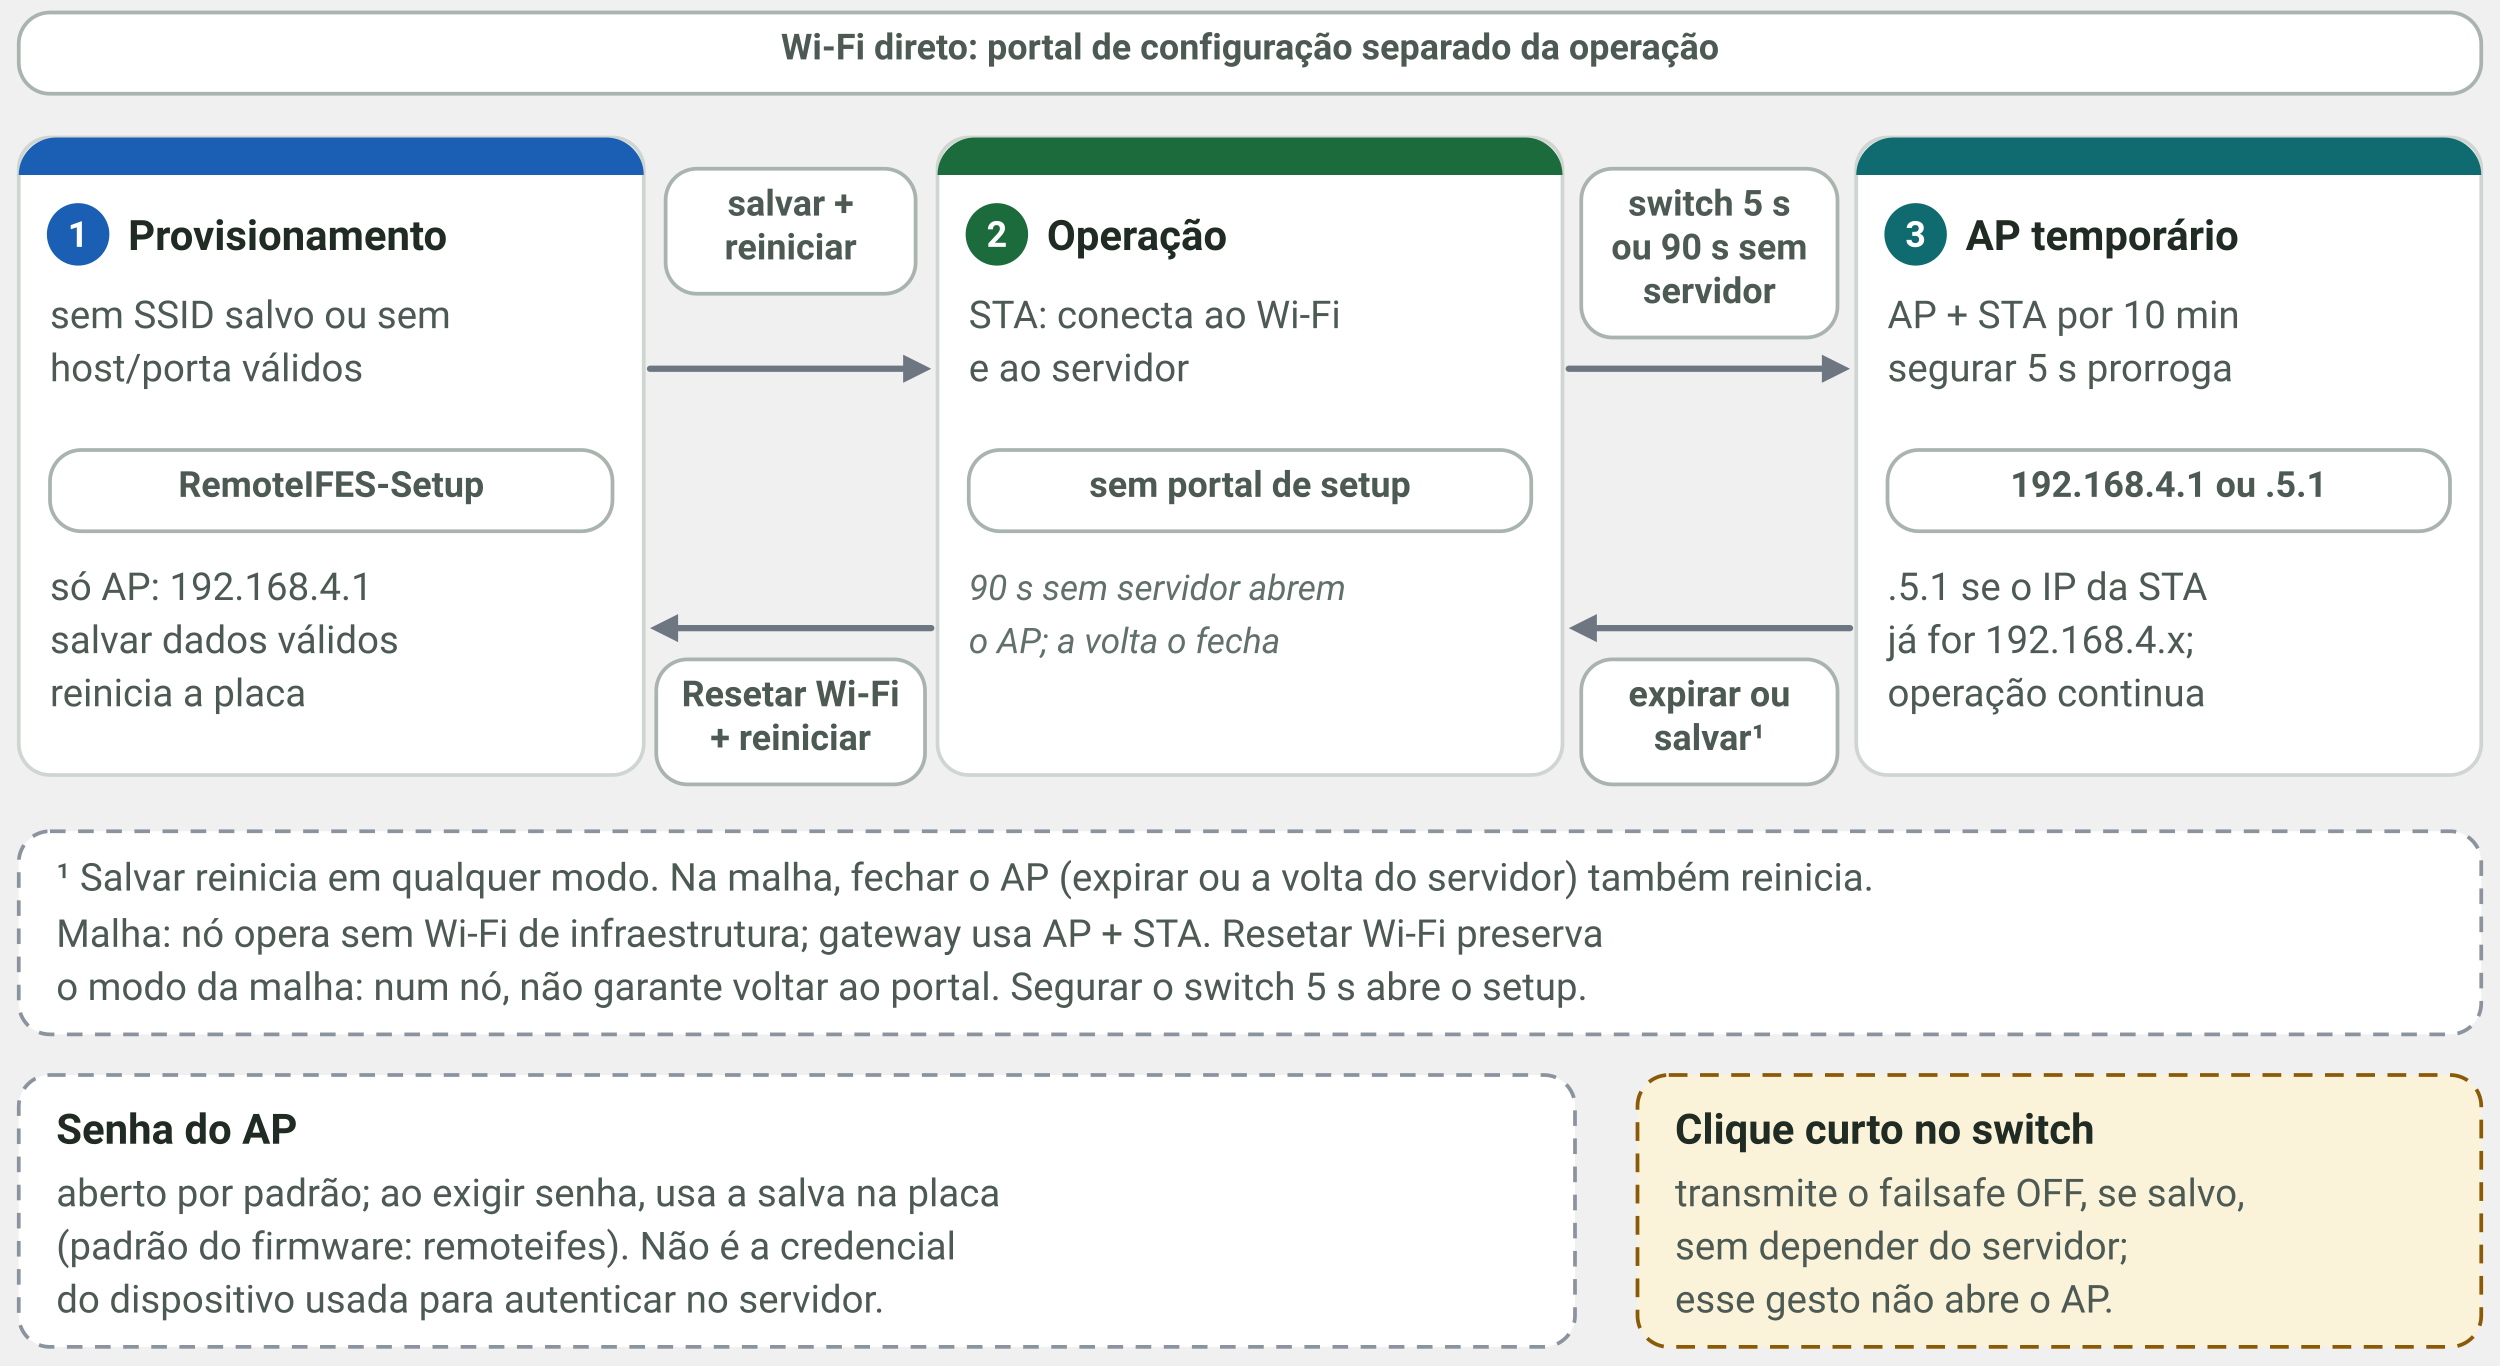
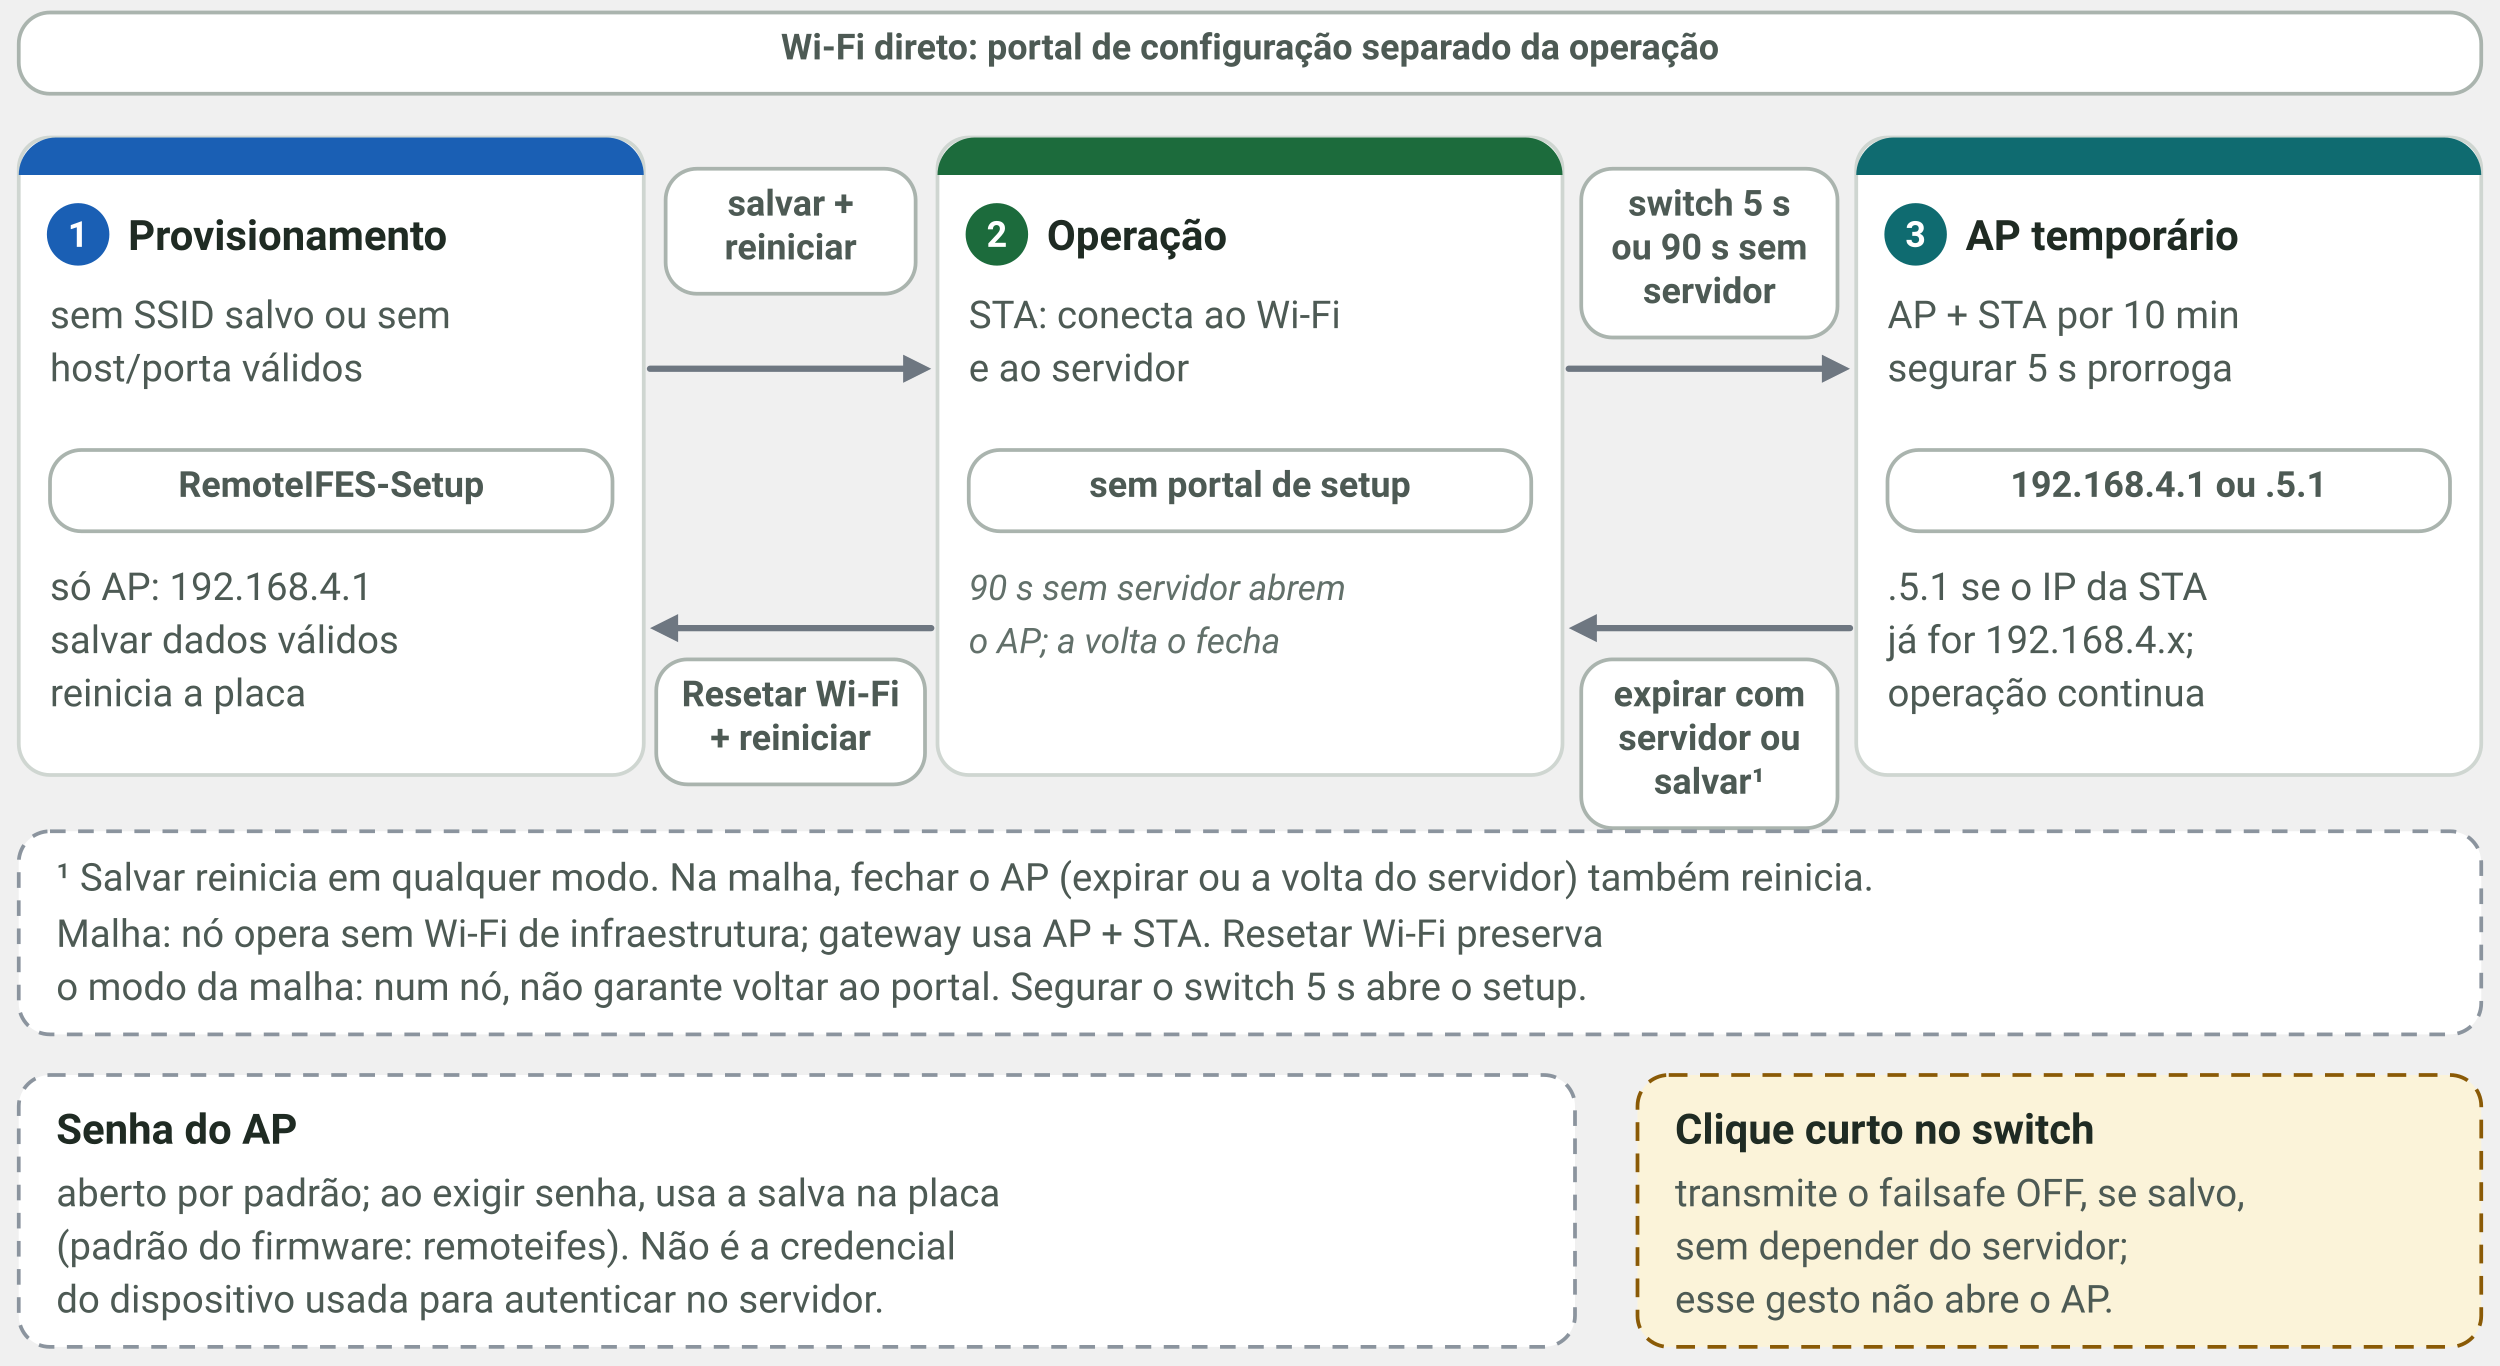
<svg xmlns="http://www.w3.org/2000/svg" width="800" height="437" viewBox="0 0 800 437" role="img" aria-labelledby="t d">
  <style>
    text { font-family: system-ui, -apple-system, "Segoe UI", Roboto, Helvetica, Arial, sans-serif; fill: #1f2b23; }
    .cartao { fill: #ffffff; stroke: #cfd6d1; stroke-width: 1; }
    .titulo { font-size: 13.4px; font-weight: 700; }
    .corpo { font-size: 12.3px; fill: #4d5a54; }
    .fraco { font-size: 11.3px; fill: #62706a; font-style: italic; }
    .mono { font-family: ui-monospace, SFMono-Regular, Menlo, Consolas, monospace; font-size: 10.6px; font-weight: 600; }
    .num { font-size: 11.5px; font-weight: 700; fill: #ffffff; }
    .pilula { fill: #ffffff; stroke: #aab4ae; stroke-width: 1; }
    .lugar { font-size: 11px; font-weight: 700; letter-spacing: 0.06em; fill: #4d5a54; }
    .linha { fill: none; stroke: #6e7781; stroke-width: 2; stroke-linecap: round; stroke-linejoin: round; }
    .seta { fill: #6e7781; }
    .rotulo { font-size: 11.5px; font-weight: 600; fill: #4d5a54; }
  </style>
  <rect x="6" y="4" width="788" height="26" rx="10" fill="#ffffff" stroke="#aab4ae" stroke-width="1.2" />
  <text class="rotulo" x="400.0" y="19" text-anchor="middle">Wi-Fi direto: portal de configuração separado da operação</text>
  <g>
    <rect x="6" y="44" width="200" height="204" rx="10" fill="#ffffff" stroke="#cfd6d1" stroke-width="1.2" />
    <path d="M18 44 h176 a12 12 0 0 1 12 12 H6 a12 12 0 0 1 12 -12 z" fill="#1a5fb4" />
    <circle cx="25" cy="75" r="10" fill="#1a5fb4" />
    <text class="num" x="25" y="79" text-anchor="middle">1</text>
    <text class="titulo" x="41" y="80">Provisionamento</text>
    <text class="corpo" x="16" y="105">sem SSID salvo ou sem</text>
    <text class="corpo" x="16" y="122">host/porta válidos</text>
    <rect x="16" y="144" width="180" height="26" rx="10" fill="#ffffff" stroke="#aab4ae" stroke-width="1.2" />
    <text class="rotulo" x="106.0" y="159" text-anchor="middle">RemoteIFES-Setup</text>
    <text class="corpo" x="16" y="192">só AP: 192.168.4.1</text>
    <text class="corpo" x="16" y="209">salvar dados válidos</text>
    <text class="corpo" x="16" y="226">reinicia a placa</text>
  </g>
  <g>
    <rect x="300" y="44" width="200" height="204" rx="10" fill="#ffffff" stroke="#cfd6d1" stroke-width="1.2" />
    <path d="M312 44 h176 a12 12 0 0 1 12 12 H300 a12 12 0 0 1 12 -12 z" fill="#1c6b3c" />
    <circle cx="319" cy="75" r="10" fill="#1c6b3c" />
    <text class="num" x="319" y="79" text-anchor="middle">2</text>
    <text class="titulo" x="335" y="80">Operação</text>
    <text class="corpo" x="310" y="105">STA: conecta ao Wi-Fi</text>
    <text class="corpo" x="310" y="122">e ao servidor</text>
    <rect x="310" y="144" width="180" height="26" rx="10" fill="#ffffff" stroke="#aab4ae" stroke-width="1.2" />
    <text class="rotulo" x="400.0" y="159" text-anchor="middle">sem portal de setup</text>
    <text class="fraco" x="310" y="192">90 s sem servidor abrem</text>
    <text class="fraco" x="310" y="209">o AP; a volta o fecha</text>
  </g>
  <g>
    <rect x="594" y="44" width="200" height="204" rx="10" fill="#ffffff" stroke="#cfd6d1" stroke-width="1.2" />
    <path d="M606 44 h176 a12 12 0 0 1 12 12 H594 a12 12 0 0 1 12 -12 z" fill="#0f6b70" />
    <circle cx="613" cy="75" r="10" fill="#0f6b70" />
    <text class="num" x="613" y="79" text-anchor="middle">3</text>
    <text class="titulo" x="629" y="80">AP temporário</text>
    <text class="corpo" x="604" y="105">AP + STA por 10 min</text>
    <text class="corpo" x="604" y="122">segurar 5 s prorroga</text>
    <rect x="604" y="144" width="180" height="26" rx="10" fill="#ffffff" stroke="#aab4ae" stroke-width="1.2" />
    <text class="rotulo" x="694.0" y="159" text-anchor="middle">192.168.4.1 ou .5.1</text>
    <text class="corpo" x="604" y="192">.5.1 se o IP da STA</text>
    <text class="corpo" x="604" y="209">já for 192.168.4.x;</text>
    <text class="corpo" x="604" y="226">operação continua</text>
  </g>
  <g>
    <path class="linha" d="M208 118 H290" />
    <path class="seta" d="M298 118 l-9 -4.5 v9 z" />
    <rect x="213" y="54" width="80" height="40" rx="10" fill="#ffffff" stroke="#aab4ae" stroke-width="1.2" />
    <text class="rotulo" x="253.0" y="69" text-anchor="middle">salvar +</text>
    <text class="rotulo" x="253.0" y="83" text-anchor="middle">reiniciar</text>
    <path class="linha" d="M298 201 H216" />
    <path class="seta" d="M208 201 l9 -4.5 v9 z" />
    <rect x="210" y="211" width="86" height="40" rx="10" fill="#ffffff" stroke="#aab4ae" stroke-width="1.2" />
    <text class="rotulo" x="253.0" y="226" text-anchor="middle">Resetar Wi-Fi</text>
    <text class="rotulo" x="253.0" y="240" text-anchor="middle">+ reiniciar</text>
    <path class="linha" d="M502 118 H584" />
    <path class="seta" d="M592 118 l-9 -4.5 v9 z" />
    <rect x="506" y="54" width="82" height="54" rx="10" fill="#ffffff" stroke="#aab4ae" stroke-width="1.2" />
    <text class="rotulo" x="547.0" y="69" text-anchor="middle">switch 5 s</text>
    <text class="rotulo" x="547.0" y="83" text-anchor="middle">ou 90 s sem</text>
    <text class="rotulo" x="547.0" y="97" text-anchor="middle">servidor</text>
    <path class="linha" d="M592 201 H510" />
    <path class="seta" d="M502 201 l9 -4.5 v9 z" />
-     <rect x="506" y="211" width="82" height="40" rx="10" fill="#ffffff" stroke="#aab4ae" stroke-width="1.2" />
-     <text class="rotulo" x="547.0" y="226" text-anchor="middle">expirar ou</text>
-     <text class="rotulo" x="547.0" y="240" text-anchor="middle">salvar¹</text>
+     <rect x="506" y="211" width="82" height="54" rx="10" fill="#ffffff" stroke="#aab4ae" stroke-width="1.2" />
+     <text class="rotulo" x="547.0" y="226" text-anchor="middle">expirar com</text>
+     <text class="rotulo" x="547.0" y="240" text-anchor="middle">servidor ou</text>
+     <text class="rotulo" x="547.0" y="254" text-anchor="middle">salvar¹</text>
  </g>
  <g>
    <rect x="6" y="266" width="788" height="65" rx="10" fill="#ffffff" stroke="#8b949e" stroke-width="1.2" stroke-dasharray="5 4" />
    <text class="corpo" x="18" y="285">¹ Salvar reinicia em qualquer modo. Na malha, fechar o AP (expirar ou a volta do servidor) também reinicia.</text>
    <text class="corpo" x="18" y="303">Malha: nó opera sem Wi-Fi de infraestrutura; gateway usa AP + STA. Resetar Wi-Fi preserva</text>
    <text class="corpo" x="18" y="320">o modo da malha: num nó, não garante voltar ao portal. Segurar o switch 5 s abre o setup.</text>
  </g>
  <g>
    <rect x="6" y="344" width="498" height="87" rx="10" fill="#ffffff" stroke="#8b949e" stroke-width="1.2" stroke-dasharray="5 4" />
    <text class="titulo" x="18" y="366">Senha do AP</text>
    <text class="corpo" x="18" y="386">aberto por padrão; ao exigir senha, usa a salva na placa</text>
    <text class="corpo" x="18" y="403">(padrão do firmware: remoteifes). Não é a credencial</text>
    <text class="corpo" x="18" y="420">do dispositivo usada para autenticar no servidor.</text>
  </g>
  <g>
    <rect x="524" y="344" width="270" height="87" rx="10" fill="#fbf3d9" stroke="#8a5a06" stroke-width="1.2" stroke-dasharray="6 4" />
    <text class="titulo" x="536" y="366">Clique curto no switch</text>
    <text class="corpo" x="536" y="386">transmite o failsafe OFF, se salvo,</text>
    <text class="corpo" x="536" y="403">sem depender do servidor;</text>
    <text class="corpo" x="536" y="420">esse gesto não abre o AP.</text>
  </g>
</svg>
